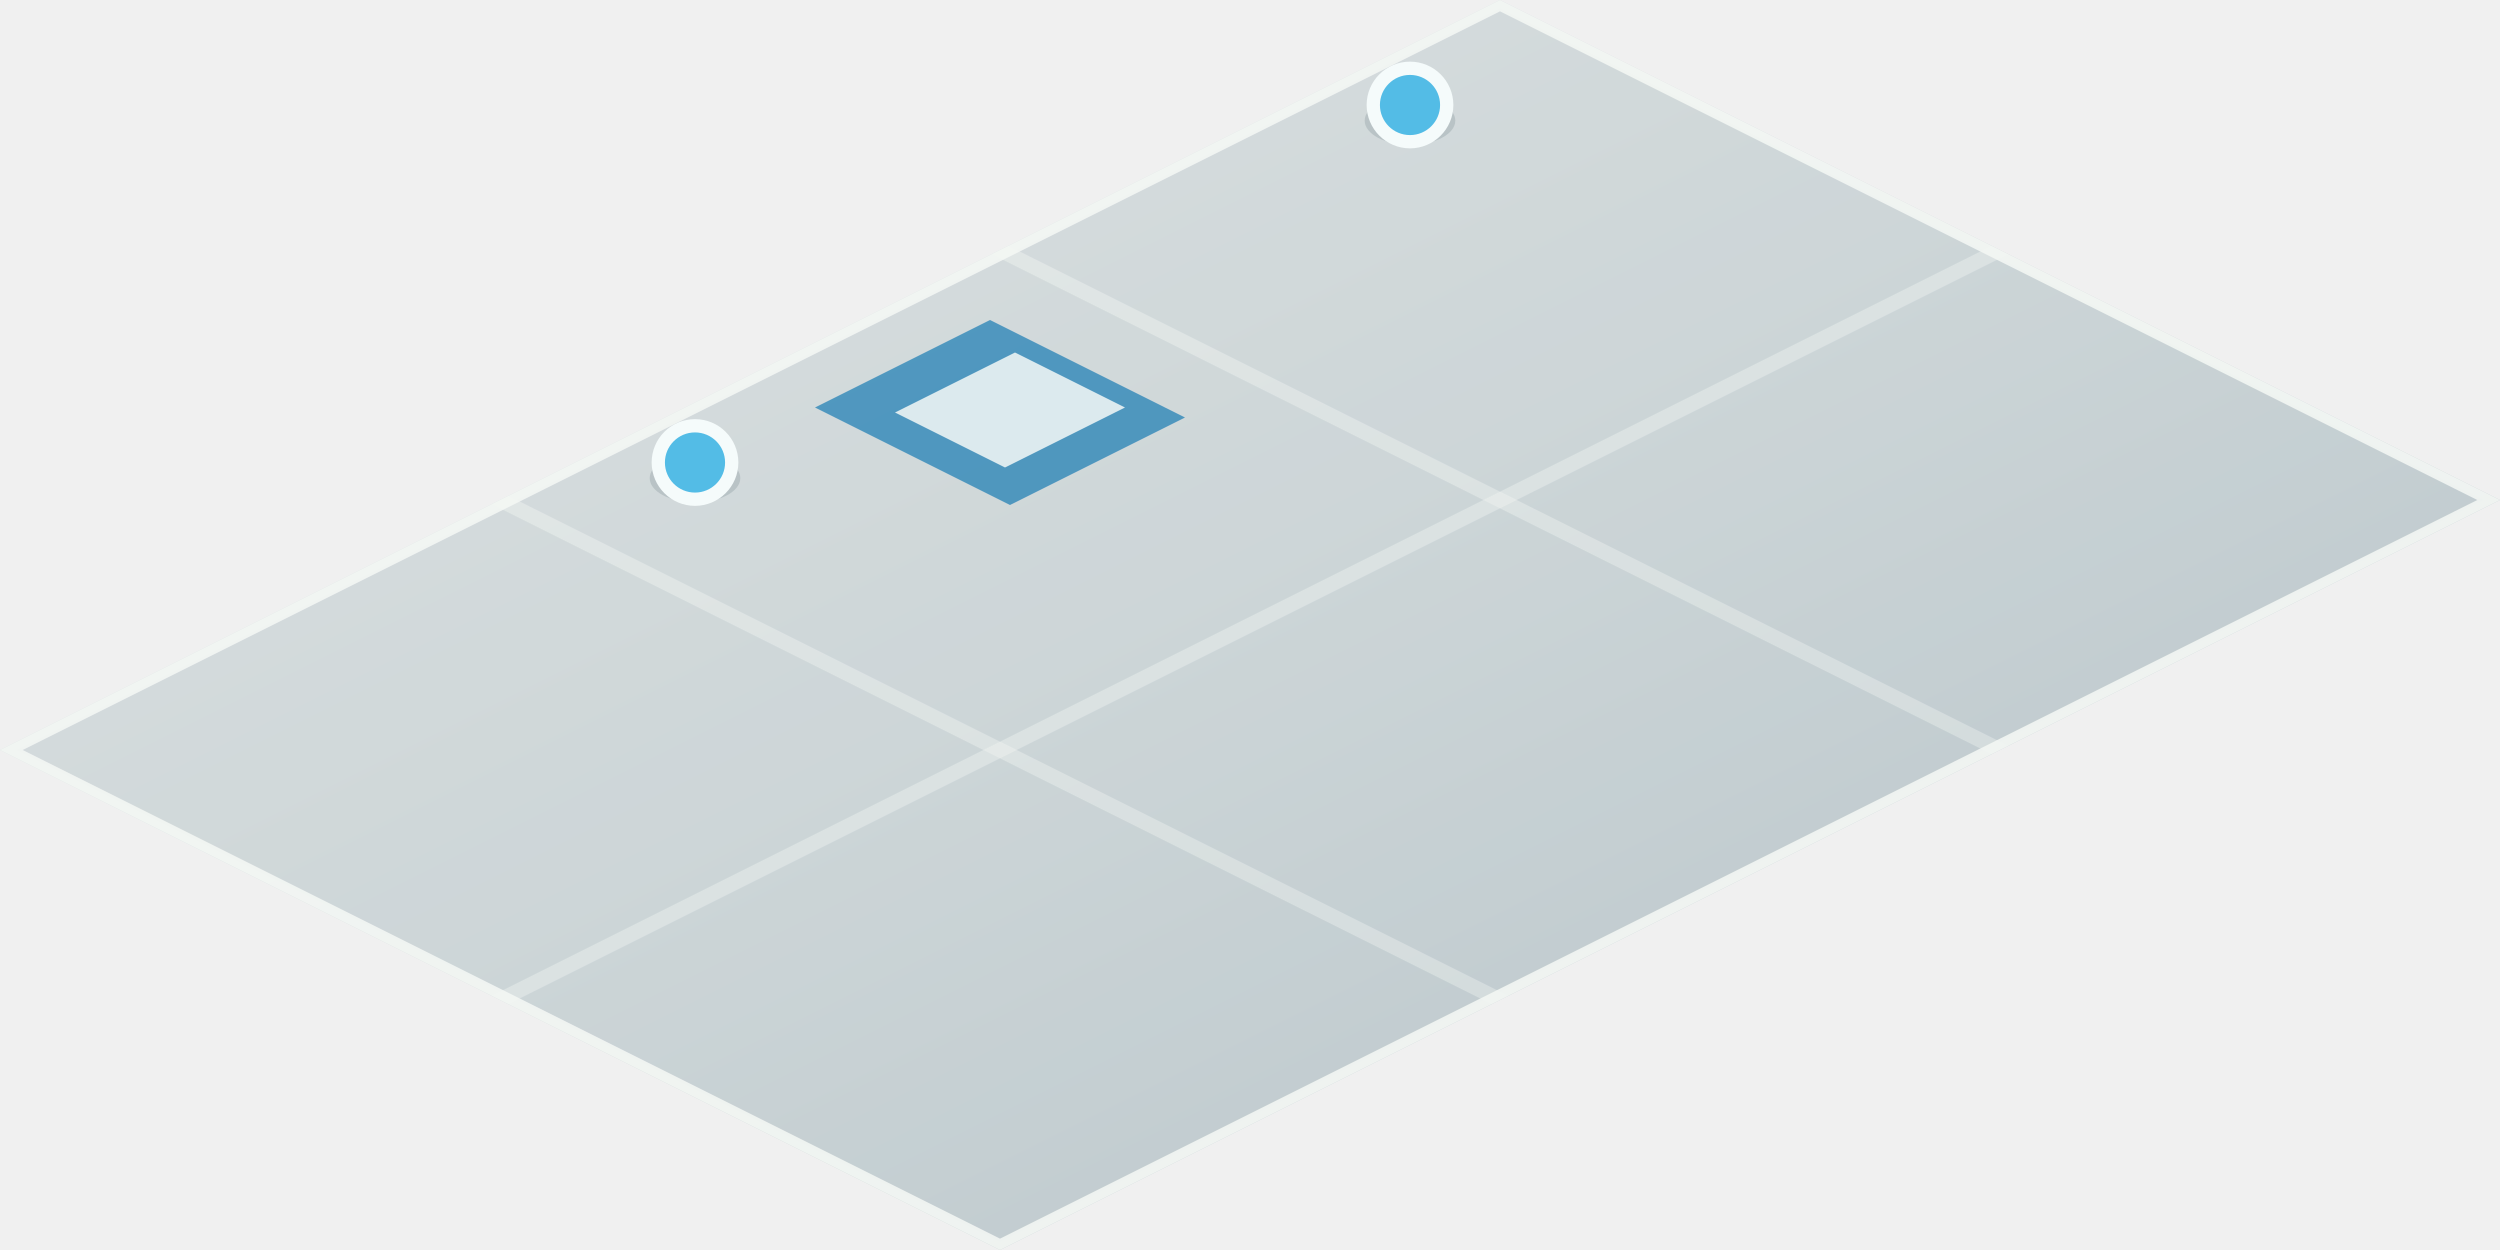
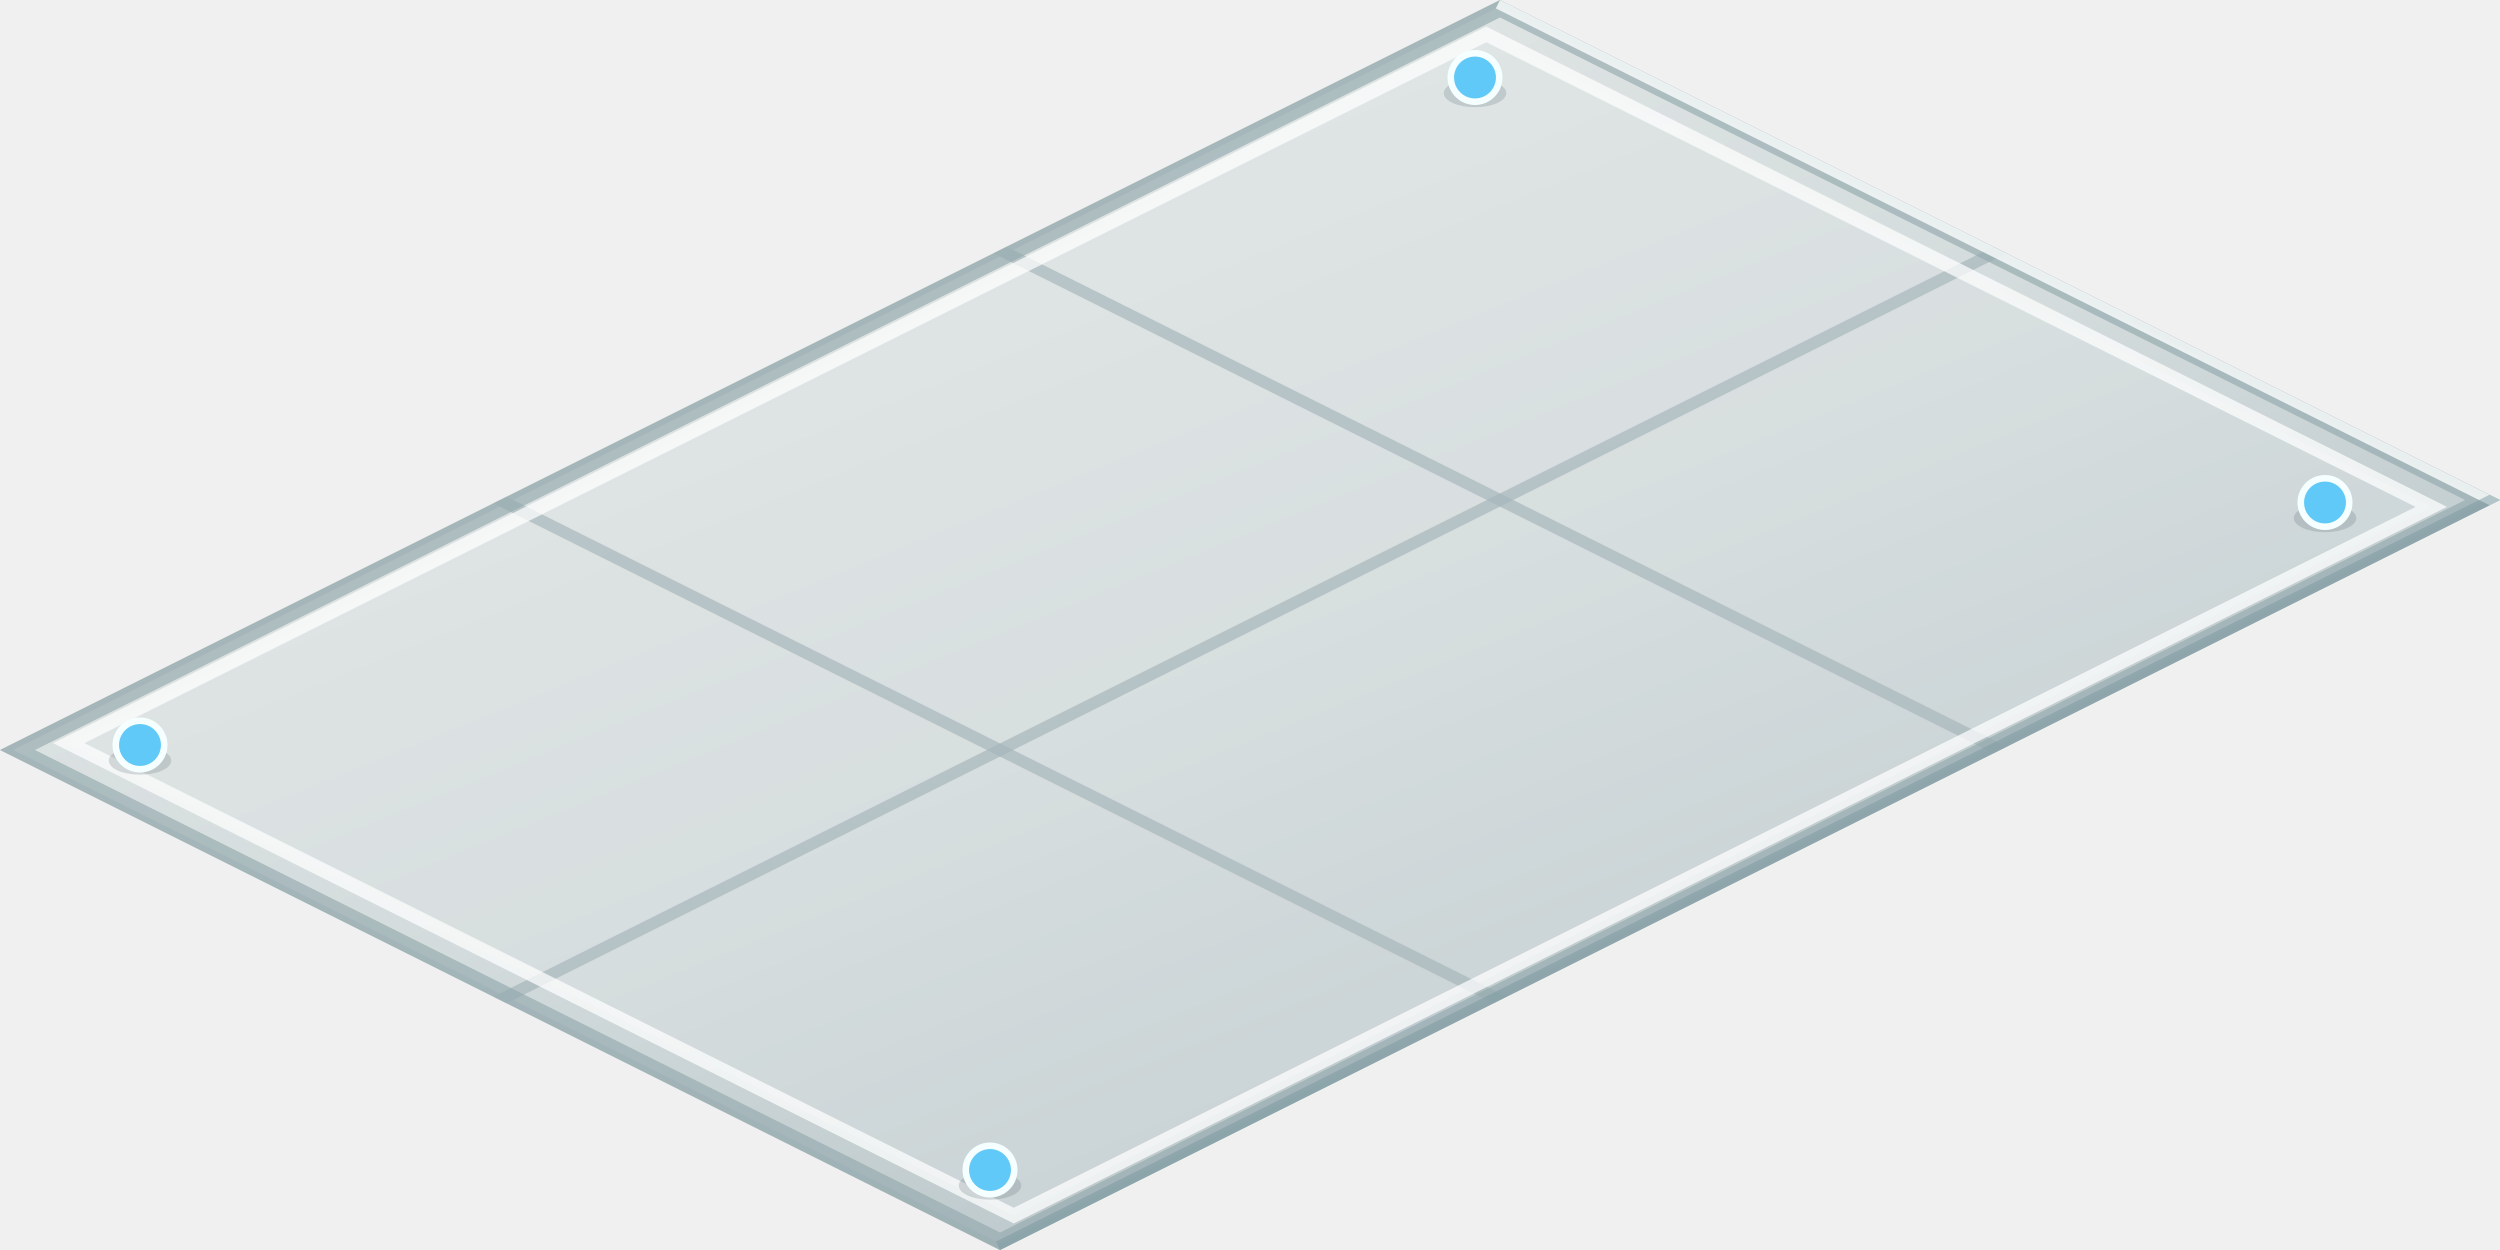
<svg xmlns="http://www.w3.org/2000/svg" width="160" height="80" viewBox="0 0 160 80">
  <defs>
-     <linearGradient id="slab" x1="0" y1="0" x2="1" y2="1">
-       <stop stop-color="#e3e7e6" />
-       <stop offset=".50" stop-color="#cbd4d7" />
-       <stop offset="1" stop-color="#abbac1" />
+     <linearGradient id="paving" x1=".10" y1="0" x2=".91" y2="1">
+       <stop stop-color="#e8ebea" />
+       <stop offset=".50" stop-color="#d3dbdc" />
+       <stop offset="1" stop-color="#abbac0" />
    </linearGradient>
-     <clipPath id="fit">
+     <clipPath id="gridFootprint">
      <polygon points="96.00,0.00 160.00,32.00 64.00,80.00 0.00,48.00" />
    </clipPath>
  </defs>
-   <g clip-path="url(#fit)">
-     <polygon points="96.00,0.00 160.00,32.00 64.00,80.00 0.00,48.00" fill="url(#slab)" />
-     <polygon points="96.00,0.00 128.00,16.00 96.00,32.00 64.00,16.00" fill="#cfd8d9" opacity=".25" stroke="#f0f3f1" stroke-width=".95" />
-     <polygon points="128.00,16.00 160.00,32.00 128.00,48.00 96.00,32.00" fill="#cfd8d9" opacity=".25" stroke="#f0f3f1" stroke-width=".95" />
-     <polygon points="64.00,16.00 96.00,32.00 64.00,48.00 32.00,32.00" fill="#cfd8d9" opacity=".25" stroke="#f0f3f1" stroke-width=".95" />
-     <polygon points="96.00,32.00 128.00,48.00 96.00,64.00 64.00,48.00" fill="#cfd8d9" opacity=".25" stroke="#f0f3f1" stroke-width=".95" />
-     <polygon points="32.00,32.00 64.00,48.00 32.00,64.00 0.00,48.00" fill="#cfd8d9" opacity=".25" stroke="#f0f3f1" stroke-width=".95" />
-     <polygon points="64.00,48.00 96.00,64.00 64.00,80.00 32.00,64.00" fill="#cfd8d9" opacity=".25" stroke="#f0f3f1" stroke-width=".95" />
-     <ellipse cx="90.24" cy="7.72" rx="2.9" ry="1.55" fill="#536a71" opacity=".20" />
-     <circle cx="90.24" cy="6.72" r="2.35" fill="#53bce6" stroke="#f5fbfb" stroke-width=".85" />
-     <ellipse cx="177.60" cy="49.80" rx="2.9" ry="1.55" fill="#536a71" opacity=".20" />
-     <circle cx="177.60" cy="48.80" r="2.35" fill="#53bce6" stroke="#f5fbfb" stroke-width=".85" />
-     <ellipse cx="44.48" cy="30.60" rx="2.9" ry="1.55" fill="#536a71" opacity=".20" />
-     <circle cx="44.48" cy="29.60" r="2.35" fill="#53bce6" stroke="#f5fbfb" stroke-width=".85" />
-     <ellipse cx="130.56" cy="72.68" rx="2.9" ry="1.55" fill="#536a71" opacity=".20" />
-     <circle cx="130.56" cy="71.68" r="2.35" fill="#53bce6" stroke="#f5fbfb" stroke-width=".85" />
-     <polygon points="63.36,20.48 75.84,26.72 64.64,32.32 52.16,26.08" fill="#2481b6" opacity=".75" />
-     <polygon points="64.96,22.56 72.00,26.08 64.32,29.92 57.28,26.40" fill="#f4f8f7" opacity=".85" />
-     <polygon points="96.00,0.00 160.00,32.00 64.00,80.00 0.00,48.00" fill="none" stroke="#f5f8f5" stroke-width="1.3" opacity=".86" />
+   <g clip-path="url(#gridFootprint)">
+     <polygon points="96.00,0.00 160.00,32.00 64.00,80.00 0.00,48.00" fill="url(#paving)" />
+     <polygon points="95.12,2.20 155.60,32.44 64.88,77.80 4.40,47.56" fill="#e5eae9" opacity=".27" />
+     <polygon points="96.00,0.00 128.00,16.00 96.00,32.00 64.00,16.00" fill="none" stroke="#a6b6bb" stroke-opacity=".42" stroke-width=".75" />
+     <polygon points="128.00,16.00 160.00,32.00 128.00,48.00 96.00,32.00" fill="none" stroke="#a6b6bb" stroke-opacity=".42" stroke-width=".75" />
+     <polygon points="64.00,16.00 96.00,32.00 64.00,48.00 32.00,32.00" fill="none" stroke="#a6b6bb" stroke-opacity=".42" stroke-width=".75" />
+     <polygon points="96.00,32.00 128.00,48.00 96.00,64.00 64.00,48.00" fill="none" stroke="#a6b6bb" stroke-opacity=".42" stroke-width=".75" />
+     <polygon points="32.00,32.00 64.00,48.00 32.00,64.00 0.00,48.00" fill="none" stroke="#a6b6bb" stroke-opacity=".42" stroke-width=".75" />
+     <polygon points="64.00,48.00 96.00,64.00 64.00,80.00 32.00,64.00" fill="none" stroke="#a6b6bb" stroke-opacity=".42" stroke-width=".75" />
+     <polygon points="96.00,0.00 160.00,32.00 64.00,80.00 0.00,48.00" fill="none" stroke="#91a8ad" stroke-width="2" opacity=".63" />
+     <polygon points="95.12,2.20 155.60,32.44 64.88,77.80 4.40,47.56" fill="none" stroke="#ffffff" stroke-width=".9" opacity=".72" />
+     <path d="M96.00,0.00L160.00,32.00" fill="none" stroke="#f9fdfb" stroke-width="1.2" opacity=".82" />
+     <path d="M160.00,32.00L64.00,80.00" fill="none" stroke="#79979e" stroke-width="1.2" opacity=".48" />
+     <ellipse cx="94.40" cy="5.96" rx="2" ry=".9" fill="#66797e" opacity=".25" />
+     <circle cx="94.40" cy="4.96" r="1.55" fill="#60c9f7" stroke="#f6ffff" stroke-width=".42" />
+     <ellipse cx="148.80" cy="33.16" rx="2" ry=".9" fill="#66797e" opacity=".25" />
+     <circle cx="148.80" cy="32.16" r="1.55" fill="#60c9f7" stroke="#f6ffff" stroke-width=".42" />
+     <ellipse cx="8.96" cy="48.68" rx="2" ry=".9" fill="#66797e" opacity=".25" />
+     <circle cx="8.96" cy="47.68" r="1.55" fill="#60c9f7" stroke="#f6ffff" stroke-width=".42" />
+     <ellipse cx="63.36" cy="75.88" rx="2" ry=".9" fill="#66797e" opacity=".25" />
+     <circle cx="63.36" cy="74.88" r="1.55" fill="#60c9f7" stroke="#f6ffff" stroke-width=".42" />
  </g>
</svg>
